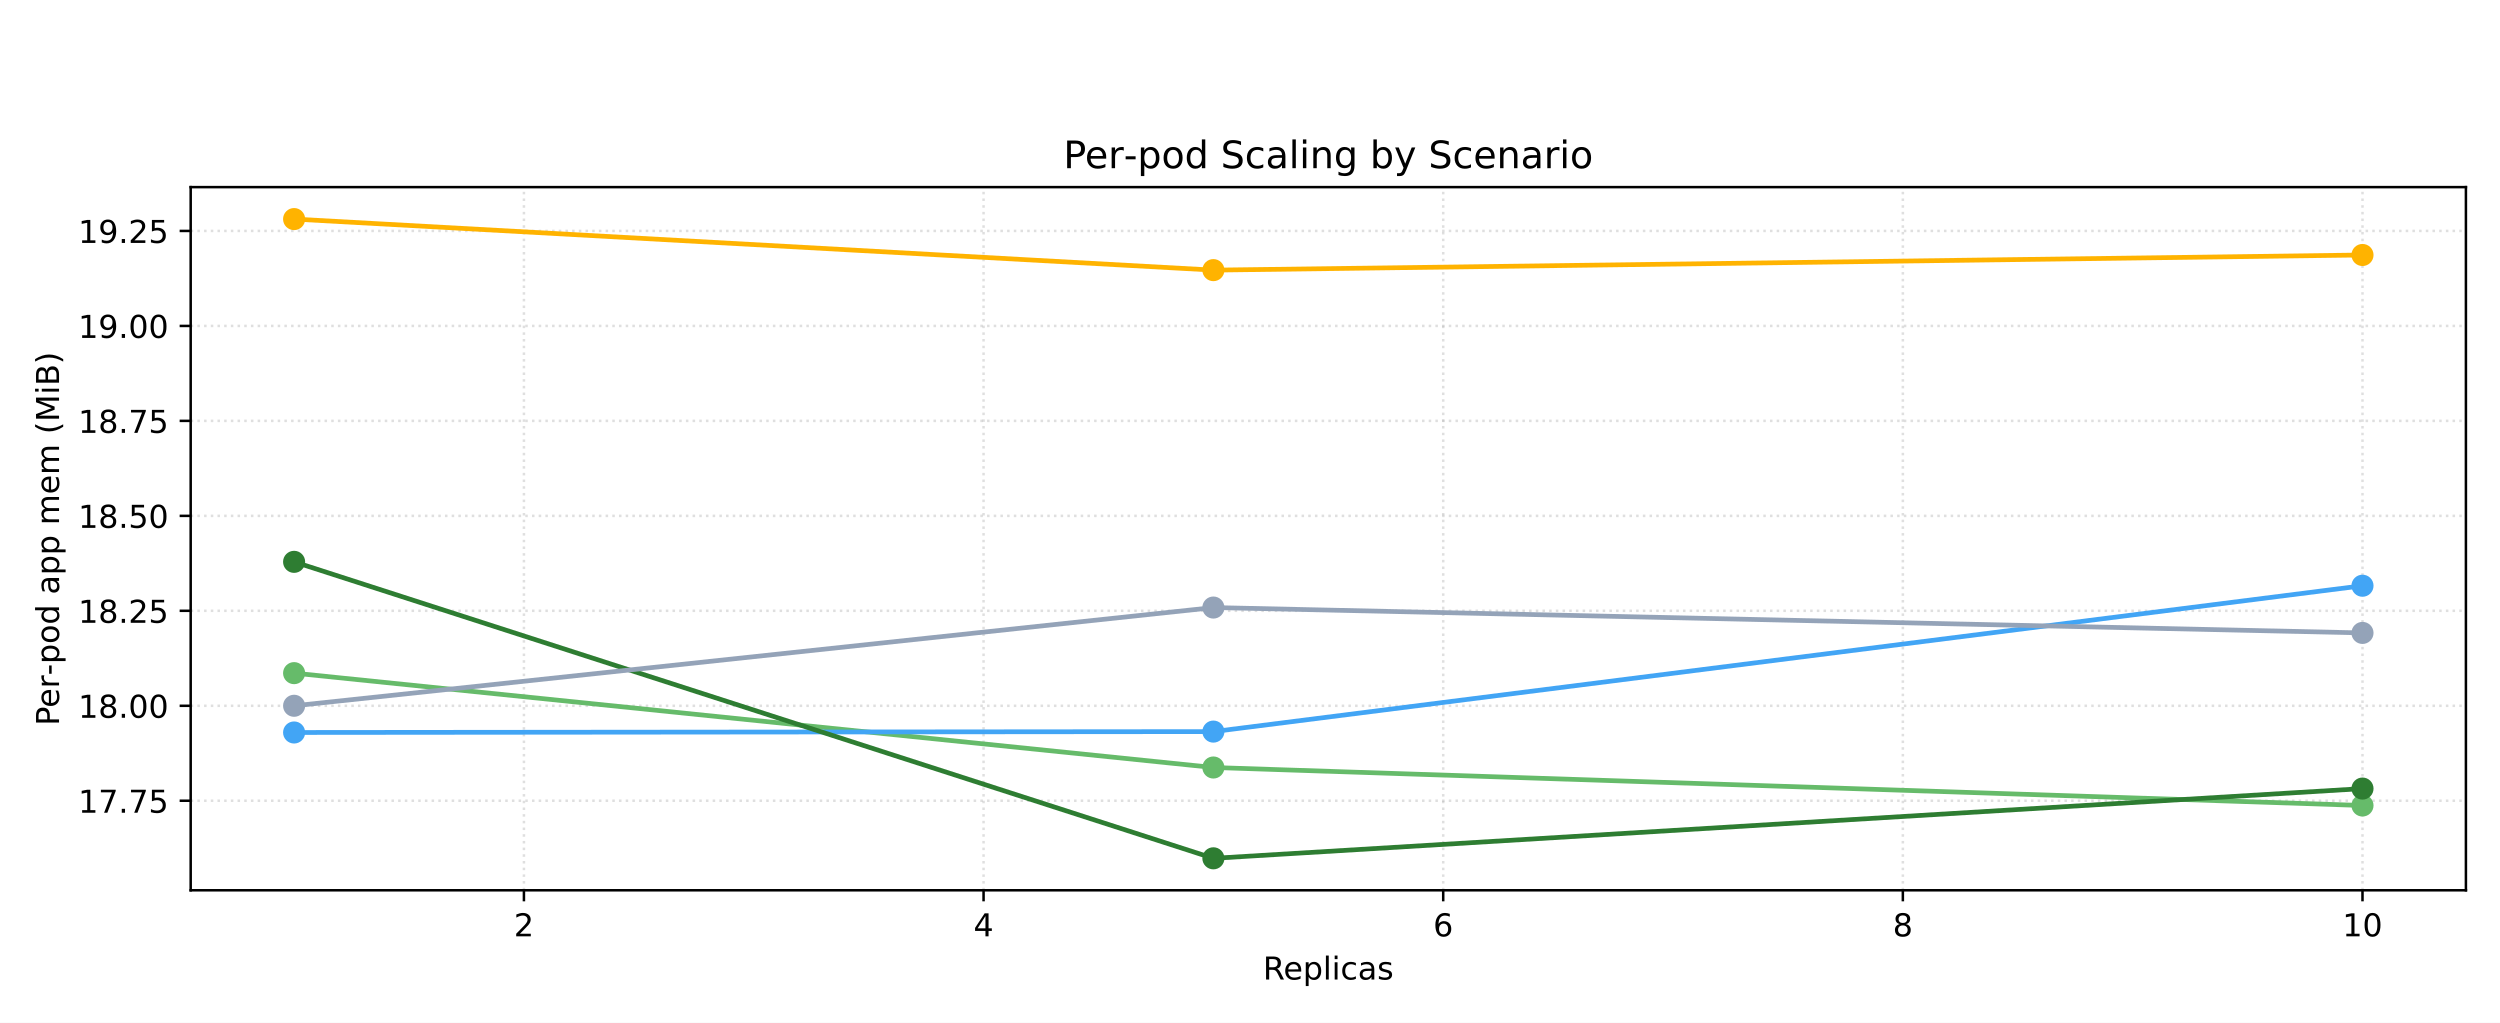
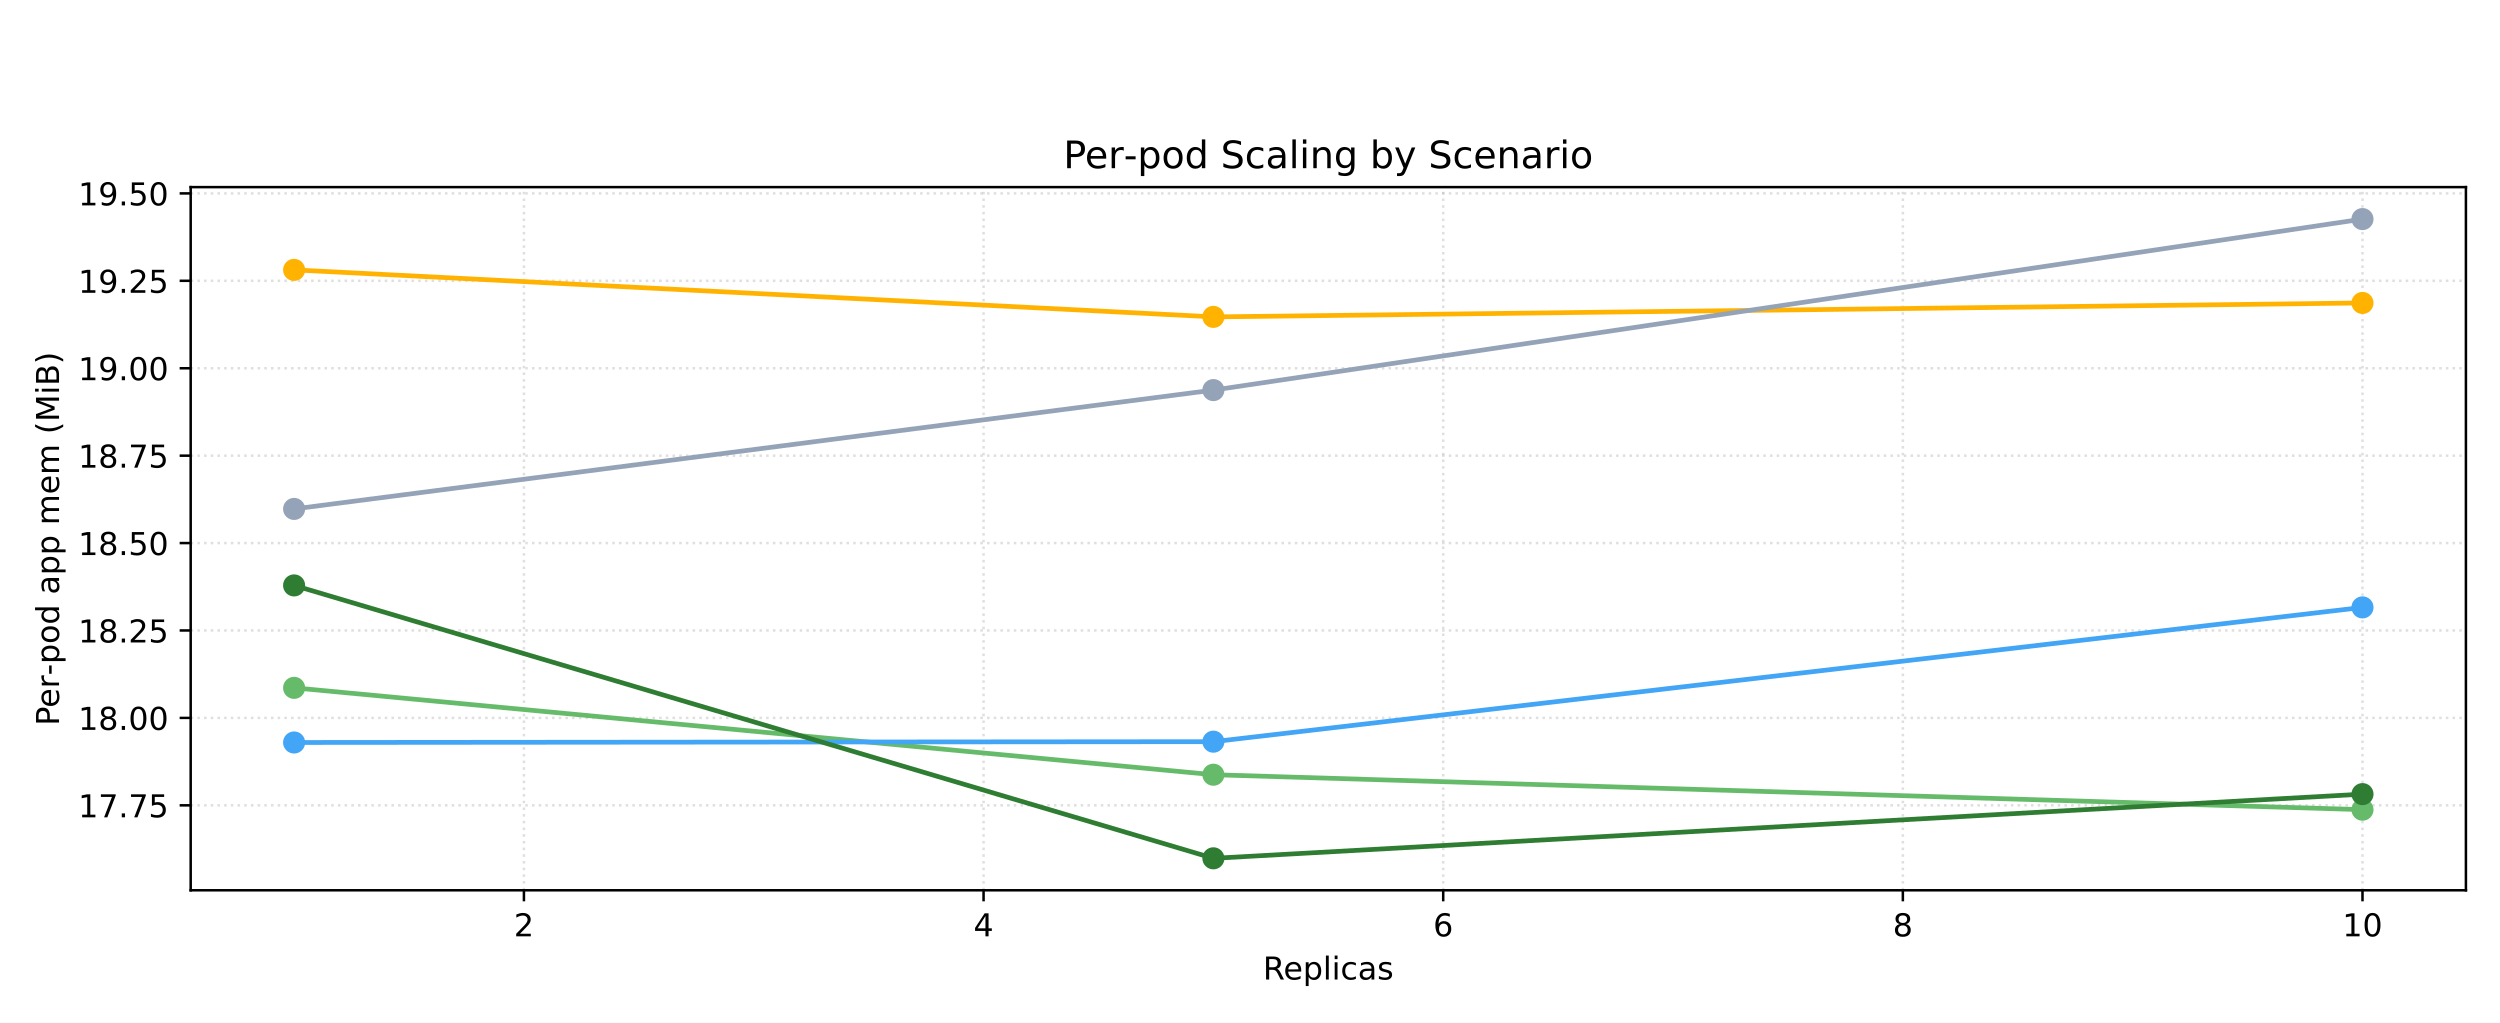
<svg xmlns="http://www.w3.org/2000/svg" xmlns:xlink="http://www.w3.org/1999/xlink" width="792pt" height="324pt" viewBox="0 0 792 324" version="1.1">
  <defs>
    <style type="text/css">*{stroke-linejoin: round; stroke-linecap: butt}</style>
  </defs>
  <g id="figure_1">
    <g id="patch_1">
      <path d="M 0 324  L 792 324  L 792 0  L 0 0  z " style="fill: #ffffff" />
    </g>
    <g id="axes_1">
      <g id="patch_2">
        <path d="M 60.41 282.04  L 781.2 282.04  L 781.2 59.28  L 60.41 59.28  z " style="fill: #ffffff" />
      </g>
      <g id="matplotlib.axis_1">
        <g id="xtick_1">
          <g id="line2d_1">
-             <path d="M 165.98 282.04  L 165.98 59.28  " clip-path="url(#p5472595bf2)" style="fill: none; stroke-dasharray: 0.8,1.32; stroke-dashoffset: 0; stroke: #b0b0b0; stroke-opacity: 0.4; stroke-width: 0.8" />
+             <path d="M 165.98 282.04  L 165.98 59.28  " clip-path="url(#p053010a00f)" style="fill: none; stroke-dasharray: 0.8,1.32; stroke-dashoffset: 0; stroke: #b0b0b0; stroke-opacity: 0.4; stroke-width: 0.8" />
          </g>
          <g id="line2d_2">
            <defs>
-               <path id="m12440992dd" d="M 0 0  L 0 3.5  " style="stroke: #000000; stroke-width: 0.8" />
+               <path id="m507a4acd83" d="M 0 0  L 0 3.5  " style="stroke: #000000; stroke-width: 0.8" />
            </defs>
            <g>
-               <use xlink:href="#m12440992dd" x="165.98" y="282.04" style="stroke: #000000; stroke-width: 0.8" />
+               <use xlink:href="#m507a4acd83" x="165.98" y="282.04" style="stroke: #000000; stroke-width: 0.8" />
            </g>
          </g>
          <g id="text_1">
            <g transform="translate(162.799 296.6384) scale(0.1 -0.1)">
              <defs>
                <path id="DejaVuSans-32" d="M 1228 531  L 3431 531  L 3431 0  L 469 0  L 469 531  Q 828 903 1448 1529  Q 2069 2156 2228 2338  Q 2531 2678 2651 2914  Q 2772 3150 2772 3378  Q 2772 3750 2511 3984  Q 2250 4219 1831 4219  Q 1534 4219 1204 4116  Q 875 4013 500 3803  L 500 4441  Q 881 4594 1212 4672  Q 1544 4750 1819 4750  Q 2544 4750 2975 4387  Q 3406 4025 3406 3419  Q 3406 3131 3298 2873  Q 3191 2616 2906 2266  Q 2828 2175 2409 1742  Q 1991 1309 1228 531  z " transform="scale(0.015625)" />
              </defs>
              <use xlink:href="#DejaVuSans-32" />
            </g>
          </g>
        </g>
        <g id="xtick_2">
          <g id="line2d_3">
-             <path d="M 311.594 282.04  L 311.594 59.28  " clip-path="url(#p5472595bf2)" style="fill: none; stroke-dasharray: 0.8,1.32; stroke-dashoffset: 0; stroke: #b0b0b0; stroke-opacity: 0.4; stroke-width: 0.8" />
+             <path d="M 311.594 282.04  L 311.594 59.28  " clip-path="url(#p053010a00f)" style="fill: none; stroke-dasharray: 0.8,1.32; stroke-dashoffset: 0; stroke: #b0b0b0; stroke-opacity: 0.4; stroke-width: 0.8" />
          </g>
          <g id="line2d_4">
            <g>
-               <use xlink:href="#m12440992dd" x="311.594" y="282.04" style="stroke: #000000; stroke-width: 0.8" />
+               <use xlink:href="#m507a4acd83" x="311.594" y="282.04" style="stroke: #000000; stroke-width: 0.8" />
            </g>
          </g>
          <g id="text_2">
            <g transform="translate(308.4131 296.6384) scale(0.1 -0.1)">
              <defs>
                <path id="DejaVuSans-34" d="M 2419 4116  L 825 1625  L 2419 1625  L 2419 4116  z M 2253 4666  L 3047 4666  L 3047 1625  L 3713 1625  L 3713 1100  L 3047 1100  L 3047 0  L 2419 0  L 2419 1100  L 313 1100  L 313 1709  L 2253 4666  z " transform="scale(0.015625)" />
              </defs>
              <use xlink:href="#DejaVuSans-34" />
            </g>
          </g>
        </g>
        <g id="xtick_3">
          <g id="line2d_5">
-             <path d="M 457.209 282.04  L 457.209 59.28  " clip-path="url(#p5472595bf2)" style="fill: none; stroke-dasharray: 0.8,1.32; stroke-dashoffset: 0; stroke: #b0b0b0; stroke-opacity: 0.4; stroke-width: 0.8" />
+             <path d="M 457.209 282.04  L 457.209 59.28  " clip-path="url(#p053010a00f)" style="fill: none; stroke-dasharray: 0.8,1.32; stroke-dashoffset: 0; stroke: #b0b0b0; stroke-opacity: 0.4; stroke-width: 0.8" />
          </g>
          <g id="line2d_6">
            <g>
-               <use xlink:href="#m12440992dd" x="457.209" y="282.04" style="stroke: #000000; stroke-width: 0.8" />
+               <use xlink:href="#m507a4acd83" x="457.209" y="282.04" style="stroke: #000000; stroke-width: 0.8" />
            </g>
          </g>
          <g id="text_3">
            <g transform="translate(454.0273 296.6384) scale(0.1 -0.1)">
              <defs>
                <path id="DejaVuSans-36" d="M 2113 2584  Q 1688 2584 1439 2293  Q 1191 2003 1191 1497  Q 1191 994 1439 701  Q 1688 409 2113 409  Q 2538 409 2786 701  Q 3034 994 3034 1497  Q 3034 2003 2786 2293  Q 2538 2584 2113 2584  z M 3366 4563  L 3366 3988  Q 3128 4100 2886 4159  Q 2644 4219 2406 4219  Q 1781 4219 1451 3797  Q 1122 3375 1075 2522  Q 1259 2794 1537 2939  Q 1816 3084 2150 3084  Q 2853 3084 3261 2657  Q 3669 2231 3669 1497  Q 3669 778 3244 343  Q 2819 -91 2113 -91  Q 1303 -91 875 529  Q 447 1150 447 2328  Q 447 3434 972 4092  Q 1497 4750 2381 4750  Q 2619 4750 2861 4703  Q 3103 4656 3366 4563  z " transform="scale(0.015625)" />
              </defs>
              <use xlink:href="#DejaVuSans-36" />
            </g>
          </g>
        </g>
        <g id="xtick_4">
          <g id="line2d_7">
-             <path d="M 602.823 282.04  L 602.823 59.28  " clip-path="url(#p5472595bf2)" style="fill: none; stroke-dasharray: 0.8,1.32; stroke-dashoffset: 0; stroke: #b0b0b0; stroke-opacity: 0.4; stroke-width: 0.8" />
+             <path d="M 602.823 282.04  L 602.823 59.28  " clip-path="url(#p053010a00f)" style="fill: none; stroke-dasharray: 0.8,1.32; stroke-dashoffset: 0; stroke: #b0b0b0; stroke-opacity: 0.4; stroke-width: 0.8" />
          </g>
          <g id="line2d_8">
            <g>
-               <use xlink:href="#m12440992dd" x="602.823" y="282.04" style="stroke: #000000; stroke-width: 0.8" />
+               <use xlink:href="#m507a4acd83" x="602.823" y="282.04" style="stroke: #000000; stroke-width: 0.8" />
            </g>
          </g>
          <g id="text_4">
            <g transform="translate(599.6414 296.6384) scale(0.1 -0.1)">
              <defs>
                <path id="DejaVuSans-38" d="M 2034 2216  Q 1584 2216 1326 1975  Q 1069 1734 1069 1313  Q 1069 891 1326 650  Q 1584 409 2034 409  Q 2484 409 2743 651  Q 3003 894 3003 1313  Q 3003 1734 2745 1975  Q 2488 2216 2034 2216  z M 1403 2484  Q 997 2584 770 2862  Q 544 3141 544 3541  Q 544 4100 942 4425  Q 1341 4750 2034 4750  Q 2731 4750 3128 4425  Q 3525 4100 3525 3541  Q 3525 3141 3298 2862  Q 3072 2584 2669 2484  Q 3125 2378 3379 2068  Q 3634 1759 3634 1313  Q 3634 634 3220 271  Q 2806 -91 2034 -91  Q 1263 -91 848 271  Q 434 634 434 1313  Q 434 1759 690 2068  Q 947 2378 1403 2484  z M 1172 3481  Q 1172 3119 1398 2916  Q 1625 2713 2034 2713  Q 2441 2713 2670 2916  Q 2900 3119 2900 3481  Q 2900 3844 2670 4047  Q 2441 4250 2034 4250  Q 1625 4250 1398 4047  Q 1172 3844 1172 3481  z " transform="scale(0.015625)" />
              </defs>
              <use xlink:href="#DejaVuSans-38" />
            </g>
          </g>
        </g>
        <g id="xtick_5">
          <g id="line2d_9">
-             <path d="M 748.437 282.04  L 748.437 59.28  " clip-path="url(#p5472595bf2)" style="fill: none; stroke-dasharray: 0.8,1.32; stroke-dashoffset: 0; stroke: #b0b0b0; stroke-opacity: 0.4; stroke-width: 0.8" />
+             <path d="M 748.437 282.04  L 748.437 59.28  " clip-path="url(#p053010a00f)" style="fill: none; stroke-dasharray: 0.8,1.32; stroke-dashoffset: 0; stroke: #b0b0b0; stroke-opacity: 0.4; stroke-width: 0.8" />
          </g>
          <g id="line2d_10">
            <g>
-               <use xlink:href="#m12440992dd" x="748.437" y="282.04" style="stroke: #000000; stroke-width: 0.8" />
+               <use xlink:href="#m507a4acd83" x="748.437" y="282.04" style="stroke: #000000; stroke-width: 0.8" />
            </g>
          </g>
          <g id="text_5">
            <g transform="translate(742.0743 296.6384) scale(0.1 -0.1)">
              <defs>
                <path id="DejaVuSans-31" d="M 794 531  L 1825 531  L 1825 4091  L 703 3866  L 703 4441  L 1819 4666  L 2450 4666  L 2450 531  L 3481 531  L 3481 0  L 794 0  L 794 531  z " transform="scale(0.015625)" />
                <path id="DejaVuSans-30" d="M 2034 4250  Q 1547 4250 1301 3770  Q 1056 3291 1056 2328  Q 1056 1369 1301 889  Q 1547 409 2034 409  Q 2525 409 2770 889  Q 3016 1369 3016 2328  Q 3016 3291 2770 3770  Q 2525 4250 2034 4250  z M 2034 4750  Q 2819 4750 3233 4129  Q 3647 3509 3647 2328  Q 3647 1150 3233 529  Q 2819 -91 2034 -91  Q 1250 -91 836 529  Q 422 1150 422 2328  Q 422 3509 836 4129  Q 1250 4750 2034 4750  z " transform="scale(0.015625)" />
              </defs>
              <use xlink:href="#DejaVuSans-31" />
              <use xlink:href="#DejaVuSans-30" transform="translate(63.62305 0)" />
            </g>
          </g>
        </g>
        <g id="text_6">
          <g transform="translate(400.1089 310.3166) scale(0.1 -0.1)">
            <defs>
              <path id="DejaVuSans-52" d="M 2841 2188  Q 3044 2119 3236 1894  Q 3428 1669 3622 1275  L 4263 0  L 3584 0  L 2988 1197  Q 2756 1666 2539 1819  Q 2322 1972 1947 1972  L 1259 1972  L 1259 0  L 628 0  L 628 4666  L 2053 4666  Q 2853 4666 3247 4331  Q 3641 3997 3641 3322  Q 3641 2881 3436 2590  Q 3231 2300 2841 2188  z M 1259 4147  L 1259 2491  L 2053 2491  Q 2509 2491 2742 2702  Q 2975 2913 2975 3322  Q 2975 3731 2742 3939  Q 2509 4147 2053 4147  L 1259 4147  z " transform="scale(0.015625)" />
              <path id="DejaVuSans-65" d="M 3597 1894  L 3597 1613  L 953 1613  Q 991 1019 1311 708  Q 1631 397 2203 397  Q 2534 397 2845 478  Q 3156 559 3463 722  L 3463 178  Q 3153 47 2828 -22  Q 2503 -91 2169 -91  Q 1331 -91 842 396  Q 353 884 353 1716  Q 353 2575 817 3079  Q 1281 3584 2069 3584  Q 2775 3584 3186 3129  Q 3597 2675 3597 1894  z M 3022 2063  Q 3016 2534 2758 2815  Q 2500 3097 2075 3097  Q 1594 3097 1305 2825  Q 1016 2553 972 2059  L 3022 2063  z " transform="scale(0.015625)" />
              <path id="DejaVuSans-70" d="M 1159 525  L 1159 -1331  L 581 -1331  L 581 3500  L 1159 3500  L 1159 2969  Q 1341 3281 1617 3432  Q 1894 3584 2278 3584  Q 2916 3584 3314 3078  Q 3713 2572 3713 1747  Q 3713 922 3314 415  Q 2916 -91 2278 -91  Q 1894 -91 1617 61  Q 1341 213 1159 525  z M 3116 1747  Q 3116 2381 2855 2742  Q 2594 3103 2138 3103  Q 1681 3103 1420 2742  Q 1159 2381 1159 1747  Q 1159 1113 1420 752  Q 1681 391 2138 391  Q 2594 391 2855 752  Q 3116 1113 3116 1747  z " transform="scale(0.015625)" />
              <path id="DejaVuSans-6c" d="M 603 4863  L 1178 4863  L 1178 0  L 603 0  L 603 4863  z " transform="scale(0.015625)" />
              <path id="DejaVuSans-69" d="M 603 3500  L 1178 3500  L 1178 0  L 603 0  L 603 3500  z M 603 4863  L 1178 4863  L 1178 4134  L 603 4134  L 603 4863  z " transform="scale(0.015625)" />
              <path id="DejaVuSans-63" d="M 3122 3366  L 3122 2828  Q 2878 2963 2633 3030  Q 2388 3097 2138 3097  Q 1578 3097 1268 2742  Q 959 2388 959 1747  Q 959 1106 1268 751  Q 1578 397 2138 397  Q 2388 397 2633 464  Q 2878 531 3122 666  L 3122 134  Q 2881 22 2623 -34  Q 2366 -91 2075 -91  Q 1284 -91 818 406  Q 353 903 353 1747  Q 353 2603 823 3093  Q 1294 3584 2113 3584  Q 2378 3584 2631 3529  Q 2884 3475 3122 3366  z " transform="scale(0.015625)" />
              <path id="DejaVuSans-61" d="M 2194 1759  Q 1497 1759 1228 1600  Q 959 1441 959 1056  Q 959 750 1161 570  Q 1363 391 1709 391  Q 2188 391 2477 730  Q 2766 1069 2766 1631  L 2766 1759  L 2194 1759  z M 3341 1997  L 3341 0  L 2766 0  L 2766 531  Q 2569 213 2275 61  Q 1981 -91 1556 -91  Q 1019 -91 701 211  Q 384 513 384 1019  Q 384 1609 779 1909  Q 1175 2209 1959 2209  L 2766 2209  L 2766 2266  Q 2766 2663 2505 2880  Q 2244 3097 1772 3097  Q 1472 3097 1187 3025  Q 903 2953 641 2809  L 641 3341  Q 956 3463 1253 3523  Q 1550 3584 1831 3584  Q 2591 3584 2966 3190  Q 3341 2797 3341 1997  z " transform="scale(0.015625)" />
              <path id="DejaVuSans-73" d="M 2834 3397  L 2834 2853  Q 2591 2978 2328 3040  Q 2066 3103 1784 3103  Q 1356 3103 1142 2972  Q 928 2841 928 2578  Q 928 2378 1081 2264  Q 1234 2150 1697 2047  L 1894 2003  Q 2506 1872 2764 1633  Q 3022 1394 3022 966  Q 3022 478 2636 193  Q 2250 -91 1575 -91  Q 1294 -91 989 -36  Q 684 19 347 128  L 347 722  Q 666 556 975 473  Q 1284 391 1588 391  Q 1994 391 2212 530  Q 2431 669 2431 922  Q 2431 1156 2273 1281  Q 2116 1406 1581 1522  L 1381 1569  Q 847 1681 609 1914  Q 372 2147 372 2553  Q 372 3047 722 3315  Q 1072 3584 1716 3584  Q 2034 3584 2315 3537  Q 2597 3491 2834 3397  z " transform="scale(0.015625)" />
            </defs>
            <use xlink:href="#DejaVuSans-52" />
            <use xlink:href="#DejaVuSans-65" transform="translate(64.98242 0)" />
            <use xlink:href="#DejaVuSans-70" transform="translate(126.5059 0)" />
            <use xlink:href="#DejaVuSans-6c" transform="translate(189.9824 0)" />
            <use xlink:href="#DejaVuSans-69" transform="translate(217.7656 0)" />
            <use xlink:href="#DejaVuSans-63" transform="translate(245.5488 0)" />
            <use xlink:href="#DejaVuSans-61" transform="translate(300.5293 0)" />
            <use xlink:href="#DejaVuSans-73" transform="translate(361.8086 0)" />
          </g>
        </g>
      </g>
      <g id="matplotlib.axis_2">
        <g id="ytick_1">
          <g id="line2d_11">
-             <path d="M 60.41 253.676  L 781.2 253.676  " clip-path="url(#p5472595bf2)" style="fill: none; stroke-dasharray: 0.8,1.32; stroke-dashoffset: 0; stroke: #b0b0b0; stroke-opacity: 0.4; stroke-width: 0.8" />
+             <path d="M 60.41 255.125  L 781.2 255.125  " clip-path="url(#p053010a00f)" style="fill: none; stroke-dasharray: 0.8,1.32; stroke-dashoffset: 0; stroke: #b0b0b0; stroke-opacity: 0.4; stroke-width: 0.8" />
          </g>
          <g id="line2d_12">
            <defs>
-               <path id="md1fc1306d4" d="M 0 0  L -3.5 0  " style="stroke: #000000; stroke-width: 0.8" />
+               <path id="mebb1ae90c2" d="M 0 0  L -3.5 0  " style="stroke: #000000; stroke-width: 0.8" />
            </defs>
            <g>
-               <use xlink:href="#md1fc1306d4" x="60.41" y="253.676" style="stroke: #000000; stroke-width: 0.8" />
+               <use xlink:href="#mebb1ae90c2" x="60.41" y="255.125" style="stroke: #000000; stroke-width: 0.8" />
            </g>
          </g>
          <g id="text_7">
-             <g transform="translate(24.78187 257.4748) scale(0.1 -0.1)">
+             <g transform="translate(24.78187 258.9245) scale(0.1 -0.1)">
              <defs>
                <path id="DejaVuSans-37" d="M 525 4666  L 3525 4666  L 3525 4397  L 1831 0  L 1172 0  L 2766 4134  L 525 4134  L 525 4666  z " transform="scale(0.015625)" />
                <path id="DejaVuSans-2e" d="M 684 794  L 1344 794  L 1344 0  L 684 0  L 684 794  z " transform="scale(0.015625)" />
                <path id="DejaVuSans-35" d="M 691 4666  L 3169 4666  L 3169 4134  L 1269 4134  L 1269 2991  Q 1406 3038 1543 3061  Q 1681 3084 1819 3084  Q 2600 3084 3056 2656  Q 3513 2228 3513 1497  Q 3513 744 3044 326  Q 2575 -91 1722 -91  Q 1428 -91 1123 -41  Q 819 9 494 109  L 494 744  Q 775 591 1075 516  Q 1375 441 1709 441  Q 2250 441 2565 725  Q 2881 1009 2881 1497  Q 2881 1984 2565 2268  Q 2250 2553 1709 2553  Q 1456 2553 1204 2497  Q 953 2441 691 2322  L 691 4666  z " transform="scale(0.015625)" />
              </defs>
              <use xlink:href="#DejaVuSans-31" />
              <use xlink:href="#DejaVuSans-37" transform="translate(63.62305 0)" />
              <use xlink:href="#DejaVuSans-2e" transform="translate(127.2461 0)" />
              <use xlink:href="#DejaVuSans-37" transform="translate(159.0332 0)" />
              <use xlink:href="#DejaVuSans-35" transform="translate(222.6562 0)" />
            </g>
          </g>
        </g>
        <g id="ytick_2">
          <g id="line2d_13">
-             <path d="M 60.41 223.591  L 781.2 223.591  " clip-path="url(#p5472595bf2)" style="fill: none; stroke-dasharray: 0.8,1.32; stroke-dashoffset: 0; stroke: #b0b0b0; stroke-opacity: 0.4; stroke-width: 0.8" />
+             <path d="M 60.41 227.432  L 781.2 227.432  " clip-path="url(#p053010a00f)" style="fill: none; stroke-dasharray: 0.8,1.32; stroke-dashoffset: 0; stroke: #b0b0b0; stroke-opacity: 0.4; stroke-width: 0.8" />
          </g>
          <g id="line2d_14">
            <g>
-               <use xlink:href="#md1fc1306d4" x="60.41" y="223.591" style="stroke: #000000; stroke-width: 0.8" />
+               <use xlink:href="#mebb1ae90c2" x="60.41" y="227.432" style="stroke: #000000; stroke-width: 0.8" />
            </g>
          </g>
          <g id="text_8">
-             <g transform="translate(24.78187 227.3899) scale(0.1 -0.1)">
+             <g transform="translate(24.78187 231.231) scale(0.1 -0.1)">
              <use xlink:href="#DejaVuSans-31" />
              <use xlink:href="#DejaVuSans-38" transform="translate(63.62305 0)" />
              <use xlink:href="#DejaVuSans-2e" transform="translate(127.2461 0)" />
              <use xlink:href="#DejaVuSans-30" transform="translate(159.0332 0)" />
              <use xlink:href="#DejaVuSans-30" transform="translate(222.6562 0)" />
            </g>
          </g>
        </g>
        <g id="ytick_3">
          <g id="line2d_15">
-             <path d="M 60.41 193.506  L 781.2 193.506  " clip-path="url(#p5472595bf2)" style="fill: none; stroke-dasharray: 0.8,1.32; stroke-dashoffset: 0; stroke: #b0b0b0; stroke-opacity: 0.4; stroke-width: 0.8" />
+             <path d="M 60.41 199.738  L 781.2 199.738  " clip-path="url(#p053010a00f)" style="fill: none; stroke-dasharray: 0.8,1.32; stroke-dashoffset: 0; stroke: #b0b0b0; stroke-opacity: 0.4; stroke-width: 0.8" />
          </g>
          <g id="line2d_16">
            <g>
-               <use xlink:href="#md1fc1306d4" x="60.41" y="193.506" style="stroke: #000000; stroke-width: 0.8" />
+               <use xlink:href="#mebb1ae90c2" x="60.41" y="199.738" style="stroke: #000000; stroke-width: 0.8" />
            </g>
          </g>
          <g id="text_9">
-             <g transform="translate(24.78187 197.305) scale(0.1 -0.1)">
+             <g transform="translate(24.78187 203.5374) scale(0.1 -0.1)">
              <use xlink:href="#DejaVuSans-31" />
              <use xlink:href="#DejaVuSans-38" transform="translate(63.62305 0)" />
              <use xlink:href="#DejaVuSans-2e" transform="translate(127.2461 0)" />
              <use xlink:href="#DejaVuSans-32" transform="translate(159.0332 0)" />
              <use xlink:href="#DejaVuSans-35" transform="translate(222.6562 0)" />
            </g>
          </g>
        </g>
        <g id="ytick_4">
          <g id="line2d_17">
-             <path d="M 60.41 163.421  L 781.2 163.421  " clip-path="url(#p5472595bf2)" style="fill: none; stroke-dasharray: 0.8,1.32; stroke-dashoffset: 0; stroke: #b0b0b0; stroke-opacity: 0.4; stroke-width: 0.8" />
+             <path d="M 60.41 172.045  L 781.2 172.045  " clip-path="url(#p053010a00f)" style="fill: none; stroke-dasharray: 0.8,1.32; stroke-dashoffset: 0; stroke: #b0b0b0; stroke-opacity: 0.4; stroke-width: 0.8" />
          </g>
          <g id="line2d_18">
            <g>
-               <use xlink:href="#md1fc1306d4" x="60.41" y="163.421" style="stroke: #000000; stroke-width: 0.8" />
+               <use xlink:href="#mebb1ae90c2" x="60.41" y="172.045" style="stroke: #000000; stroke-width: 0.8" />
            </g>
          </g>
          <g id="text_10">
-             <g transform="translate(24.78187 167.22) scale(0.1 -0.1)">
+             <g transform="translate(24.78187 175.8439) scale(0.1 -0.1)">
              <use xlink:href="#DejaVuSans-31" />
              <use xlink:href="#DejaVuSans-38" transform="translate(63.62305 0)" />
              <use xlink:href="#DejaVuSans-2e" transform="translate(127.2461 0)" />
              <use xlink:href="#DejaVuSans-35" transform="translate(159.0332 0)" />
              <use xlink:href="#DejaVuSans-30" transform="translate(222.6562 0)" />
            </g>
          </g>
        </g>
        <g id="ytick_5">
          <g id="line2d_19">
-             <path d="M 60.41 133.336  L 781.2 133.336  " clip-path="url(#p5472595bf2)" style="fill: none; stroke-dasharray: 0.8,1.32; stroke-dashoffset: 0; stroke: #b0b0b0; stroke-opacity: 0.4; stroke-width: 0.8" />
+             <path d="M 60.41 144.351  L 781.2 144.351  " clip-path="url(#p053010a00f)" style="fill: none; stroke-dasharray: 0.8,1.32; stroke-dashoffset: 0; stroke: #b0b0b0; stroke-opacity: 0.4; stroke-width: 0.8" />
          </g>
          <g id="line2d_20">
            <g>
-               <use xlink:href="#md1fc1306d4" x="60.41" y="133.336" style="stroke: #000000; stroke-width: 0.8" />
+               <use xlink:href="#mebb1ae90c2" x="60.41" y="144.351" style="stroke: #000000; stroke-width: 0.8" />
            </g>
          </g>
          <g id="text_11">
-             <g transform="translate(24.78187 137.1351) scale(0.1 -0.1)">
+             <g transform="translate(24.78187 148.1503) scale(0.1 -0.1)">
              <use xlink:href="#DejaVuSans-31" />
              <use xlink:href="#DejaVuSans-38" transform="translate(63.62305 0)" />
              <use xlink:href="#DejaVuSans-2e" transform="translate(127.2461 0)" />
              <use xlink:href="#DejaVuSans-37" transform="translate(159.0332 0)" />
              <use xlink:href="#DejaVuSans-35" transform="translate(222.6562 0)" />
            </g>
          </g>
        </g>
        <g id="ytick_6">
          <g id="line2d_21">
-             <path d="M 60.41 103.251  L 781.2 103.251  " clip-path="url(#p5472595bf2)" style="fill: none; stroke-dasharray: 0.8,1.32; stroke-dashoffset: 0; stroke: #b0b0b0; stroke-opacity: 0.4; stroke-width: 0.8" />
+             <path d="M 60.41 116.658  L 781.2 116.658  " clip-path="url(#p053010a00f)" style="fill: none; stroke-dasharray: 0.8,1.32; stroke-dashoffset: 0; stroke: #b0b0b0; stroke-opacity: 0.4; stroke-width: 0.8" />
          </g>
          <g id="line2d_22">
            <g>
-               <use xlink:href="#md1fc1306d4" x="60.41" y="103.251" style="stroke: #000000; stroke-width: 0.8" />
+               <use xlink:href="#mebb1ae90c2" x="60.41" y="116.658" style="stroke: #000000; stroke-width: 0.8" />
            </g>
          </g>
          <g id="text_12">
-             <g transform="translate(24.78187 107.0502) scale(0.1 -0.1)">
+             <g transform="translate(24.78187 120.4568) scale(0.1 -0.1)">
              <defs>
                <path id="DejaVuSans-39" d="M 703 97  L 703 672  Q 941 559 1184 500  Q 1428 441 1663 441  Q 2288 441 2617 861  Q 2947 1281 2994 2138  Q 2813 1869 2534 1725  Q 2256 1581 1919 1581  Q 1219 1581 811 2004  Q 403 2428 403 3163  Q 403 3881 828 4315  Q 1253 4750 1959 4750  Q 2769 4750 3195 4129  Q 3622 3509 3622 2328  Q 3622 1225 3098 567  Q 2575 -91 1691 -91  Q 1453 -91 1209 -44  Q 966 3 703 97  z M 1959 2075  Q 2384 2075 2632 2365  Q 2881 2656 2881 3163  Q 2881 3666 2632 3958  Q 2384 4250 1959 4250  Q 1534 4250 1286 3958  Q 1038 3666 1038 3163  Q 1038 2656 1286 2365  Q 1534 2075 1959 2075  z " transform="scale(0.015625)" />
              </defs>
              <use xlink:href="#DejaVuSans-31" />
              <use xlink:href="#DejaVuSans-39" transform="translate(63.62305 0)" />
              <use xlink:href="#DejaVuSans-2e" transform="translate(127.2461 0)" />
              <use xlink:href="#DejaVuSans-30" transform="translate(159.0332 0)" />
              <use xlink:href="#DejaVuSans-30" transform="translate(222.6562 0)" />
            </g>
          </g>
        </g>
        <g id="ytick_7">
          <g id="line2d_23">
-             <path d="M 60.41 73.166  L 781.2 73.166  " clip-path="url(#p5472595bf2)" style="fill: none; stroke-dasharray: 0.8,1.32; stroke-dashoffset: 0; stroke: #b0b0b0; stroke-opacity: 0.4; stroke-width: 0.8" />
+             <path d="M 60.41 88.964  L 781.2 88.964  " clip-path="url(#p053010a00f)" style="fill: none; stroke-dasharray: 0.8,1.32; stroke-dashoffset: 0; stroke: #b0b0b0; stroke-opacity: 0.4; stroke-width: 0.8" />
          </g>
          <g id="line2d_24">
            <g>
-               <use xlink:href="#md1fc1306d4" x="60.41" y="73.166" style="stroke: #000000; stroke-width: 0.8" />
+               <use xlink:href="#mebb1ae90c2" x="60.41" y="88.964" style="stroke: #000000; stroke-width: 0.8" />
            </g>
          </g>
          <g id="text_13">
-             <g transform="translate(24.78187 76.96529) scale(0.1 -0.1)">
+             <g transform="translate(24.78187 92.76324) scale(0.1 -0.1)">
              <use xlink:href="#DejaVuSans-31" />
              <use xlink:href="#DejaVuSans-39" transform="translate(63.62305 0)" />
              <use xlink:href="#DejaVuSans-2e" transform="translate(127.2461 0)" />
              <use xlink:href="#DejaVuSans-32" transform="translate(159.0332 0)" />
              <use xlink:href="#DejaVuSans-35" transform="translate(222.6562 0)" />
            </g>
          </g>
        </g>
-         <g id="text_14">
+         <g id="ytick_8">
+           <g id="line2d_25">
+             <path d="M 60.41 61.27  L 781.2 61.27  " clip-path="url(#p053010a00f)" style="fill: none; stroke-dasharray: 0.8,1.32; stroke-dashoffset: 0; stroke: #b0b0b0; stroke-opacity: 0.4; stroke-width: 0.8" />
+           </g>
+           <g id="line2d_26">
+             <g>
+               <use xlink:href="#mebb1ae90c2" x="60.41" y="61.27" style="stroke: #000000; stroke-width: 0.8" />
+             </g>
+           </g>
+           <g id="text_14">
+             <g transform="translate(24.78187 65.06969) scale(0.1 -0.1)">
+               <use xlink:href="#DejaVuSans-31" />
+               <use xlink:href="#DejaVuSans-39" transform="translate(63.62305 0)" />
+               <use xlink:href="#DejaVuSans-2e" transform="translate(127.2461 0)" />
+               <use xlink:href="#DejaVuSans-35" transform="translate(159.0332 0)" />
+               <use xlink:href="#DejaVuSans-30" transform="translate(222.6562 0)" />
+             </g>
+           </g>
+         </g>
+         <g id="text_15">
          <g transform="translate(18.70219 229.8694) rotate(-90) scale(0.1 -0.1)">
            <defs>
              <path id="DejaVuSans-50" d="M 1259 4147  L 1259 2394  L 2053 2394  Q 2494 2394 2734 2622  Q 2975 2850 2975 3272  Q 2975 3691 2734 3919  Q 2494 4147 2053 4147  L 1259 4147  z M 628 4666  L 2053 4666  Q 2838 4666 3239 4311  Q 3641 3956 3641 3272  Q 3641 2581 3239 2228  Q 2838 1875 2053 1875  L 1259 1875  L 1259 0  L 628 0  L 628 4666  z " transform="scale(0.015625)" />
              <path id="DejaVuSans-72" d="M 2631 2963  Q 2534 3019 2420 3045  Q 2306 3072 2169 3072  Q 1681 3072 1420 2755  Q 1159 2438 1159 1844  L 1159 0  L 581 0  L 581 3500  L 1159 3500  L 1159 2956  Q 1341 3275 1631 3429  Q 1922 3584 2338 3584  Q 2397 3584 2469 3576  Q 2541 3569 2628 3553  L 2631 2963  z " transform="scale(0.015625)" />
              <path id="DejaVuSans-2011" d="M 313 2009  L 1997 2009  L 1997 1497  L 313 1497  L 313 2009  z " transform="scale(0.015625)" />
              <path id="DejaVuSans-6f" d="M 1959 3097  Q 1497 3097 1228 2736  Q 959 2375 959 1747  Q 959 1119 1226 758  Q 1494 397 1959 397  Q 2419 397 2687 759  Q 2956 1122 2956 1747  Q 2956 2369 2687 2733  Q 2419 3097 1959 3097  z M 1959 3584  Q 2709 3584 3137 3096  Q 3566 2609 3566 1747  Q 3566 888 3137 398  Q 2709 -91 1959 -91  Q 1206 -91 779 398  Q 353 888 353 1747  Q 353 2609 779 3096  Q 1206 3584 1959 3584  z " transform="scale(0.015625)" />
              <path id="DejaVuSans-64" d="M 2906 2969  L 2906 4863  L 3481 4863  L 3481 0  L 2906 0  L 2906 525  Q 2725 213 2448 61  Q 2172 -91 1784 -91  Q 1150 -91 751 415  Q 353 922 353 1747  Q 353 2572 751 3078  Q 1150 3584 1784 3584  Q 2172 3584 2448 3432  Q 2725 3281 2906 2969  z M 947 1747  Q 947 1113 1208 752  Q 1469 391 1925 391  Q 2381 391 2643 752  Q 2906 1113 2906 1747  Q 2906 2381 2643 2742  Q 2381 3103 1925 3103  Q 1469 3103 1208 2742  Q 947 2381 947 1747  z " transform="scale(0.015625)" />
              <path id="DejaVuSans-20" transform="scale(0.015625)" />
              <path id="DejaVuSans-6d" d="M 3328 2828  Q 3544 3216 3844 3400  Q 4144 3584 4550 3584  Q 5097 3584 5394 3201  Q 5691 2819 5691 2113  L 5691 0  L 5113 0  L 5113 2094  Q 5113 2597 4934 2840  Q 4756 3084 4391 3084  Q 3944 3084 3684 2787  Q 3425 2491 3425 1978  L 3425 0  L 2847 0  L 2847 2094  Q 2847 2600 2669 2842  Q 2491 3084 2119 3084  Q 1678 3084 1418 2786  Q 1159 2488 1159 1978  L 1159 0  L 581 0  L 581 3500  L 1159 3500  L 1159 2956  Q 1356 3278 1631 3431  Q 1906 3584 2284 3584  Q 2666 3584 2933 3390  Q 3200 3197 3328 2828  z " transform="scale(0.015625)" />
              <path id="DejaVuSans-28" d="M 1984 4856  Q 1566 4138 1362 3434  Q 1159 2731 1159 2009  Q 1159 1288 1364 580  Q 1569 -128 1984 -844  L 1484 -844  Q 1016 -109 783 600  Q 550 1309 550 2009  Q 550 2706 781 3412  Q 1013 4119 1484 4856  L 1984 4856  z " transform="scale(0.015625)" />
              <path id="DejaVuSans-4d" d="M 628 4666  L 1569 4666  L 2759 1491  L 3956 4666  L 4897 4666  L 4897 0  L 4281 0  L 4281 4097  L 3078 897  L 2444 897  L 1241 4097  L 1241 0  L 628 0  L 628 4666  z " transform="scale(0.015625)" />
              <path id="DejaVuSans-42" d="M 1259 2228  L 1259 519  L 2272 519  Q 2781 519 3026 730  Q 3272 941 3272 1375  Q 3272 1813 3026 2020  Q 2781 2228 2272 2228  L 1259 2228  z M 1259 4147  L 1259 2741  L 2194 2741  Q 2656 2741 2882 2914  Q 3109 3088 3109 3444  Q 3109 3797 2882 3972  Q 2656 4147 2194 4147  L 1259 4147  z M 628 4666  L 2241 4666  Q 2963 4666 3353 4366  Q 3744 4066 3744 3513  Q 3744 3084 3544 2831  Q 3344 2578 2956 2516  Q 3422 2416 3680 2098  Q 3938 1781 3938 1306  Q 3938 681 3513 340  Q 3088 0 2303 0  L 628 0  L 628 4666  z " transform="scale(0.015625)" />
              <path id="DejaVuSans-29" d="M 513 4856  L 1013 4856  Q 1481 4119 1714 3412  Q 1947 2706 1947 2009  Q 1947 1309 1714 600  Q 1481 -109 1013 -844  L 513 -844  Q 928 -128 1133 580  Q 1338 1288 1338 2009  Q 1338 2731 1133 3434  Q 928 4138 513 4856  z " transform="scale(0.015625)" />
            </defs>
            <use xlink:href="#DejaVuSans-50" />
            <use xlink:href="#DejaVuSans-65" transform="translate(56.67773 0)" />
            <use xlink:href="#DejaVuSans-72" transform="translate(118.2012 0)" />
            <use xlink:href="#DejaVuSans-2011" transform="translate(159.3145 0)" />
            <use xlink:href="#DejaVuSans-70" transform="translate(195.3984 0)" />
            <use xlink:href="#DejaVuSans-6f" transform="translate(258.875 0)" />
            <use xlink:href="#DejaVuSans-64" transform="translate(320.0566 0)" />
            <use xlink:href="#DejaVuSans-20" transform="translate(383.5332 0)" />
            <use xlink:href="#DejaVuSans-61" transform="translate(415.3203 0)" />
            <use xlink:href="#DejaVuSans-70" transform="translate(476.5996 0)" />
            <use xlink:href="#DejaVuSans-70" transform="translate(540.0762 0)" />
            <use xlink:href="#DejaVuSans-20" transform="translate(603.5527 0)" />
            <use xlink:href="#DejaVuSans-6d" transform="translate(635.3398 0)" />
            <use xlink:href="#DejaVuSans-65" transform="translate(732.752 0)" />
            <use xlink:href="#DejaVuSans-6d" transform="translate(794.2754 0)" />
            <use xlink:href="#DejaVuSans-20" transform="translate(891.6875 0)" />
            <use xlink:href="#DejaVuSans-28" transform="translate(923.4746 0)" />
            <use xlink:href="#DejaVuSans-4d" transform="translate(962.4883 0)" />
            <use xlink:href="#DejaVuSans-69" transform="translate(1048.768 0)" />
            <use xlink:href="#DejaVuSans-42" transform="translate(1076.551 0)" />
            <use xlink:href="#DejaVuSans-29" transform="translate(1145.154 0)" />
          </g>
        </g>
      </g>
-       <g id="line2d_25">
-         <path d="M 93.173 213.249  L 384.401 243.146  L 748.437 255.18  " clip-path="url(#p5472595bf2)" style="fill: none; stroke: #66bb6a; stroke-width: 1.5; stroke-linecap: square" />
+       <g id="line2d_27">
+         <path d="M 93.173 217.912  L 384.401 245.433  L 748.437 256.51  " clip-path="url(#p053010a00f)" style="fill: none; stroke: #66bb6a; stroke-width: 1.5; stroke-linecap: square" />
        <defs>
-           <path id="me536256f1d" d="M 0 3  C 0.796 3 1.559 2.684 2.121 2.121  C 2.684 1.559 3 0.796 3 0  C 3 -0.796 2.684 -1.559 2.121 -2.121  C 1.559 -2.684 0.796 -3 0 -3  C -0.796 -3 -1.559 -2.684 -2.121 -2.121  C -2.684 -1.559 -3 -0.796 -3 0  C -3 0.796 -2.684 1.559 -2.121 2.121  C -1.559 2.684 -0.796 3 0 3  z " style="stroke: #66bb6a" />
+           <path id="mcbc42787f9" d="M 0 3  C 0.796 3 1.559 2.684 2.121 2.121  C 2.684 1.559 3 0.796 3 0  C 3 -0.796 2.684 -1.559 2.121 -2.121  C 1.559 -2.684 0.796 -3 0 -3  C -0.796 -3 -1.559 -2.684 -2.121 -2.121  C -2.684 -1.559 -3 -0.796 -3 0  C -3 0.796 -2.684 1.559 -2.121 2.121  C -1.559 2.684 -0.796 3 0 3  z " style="stroke: #66bb6a" />
        </defs>
-         <g clip-path="url(#p5472595bf2)">
-           <use xlink:href="#me536256f1d" x="93.173" y="213.249" style="fill: #66bb6a; stroke: #66bb6a" />
-           <use xlink:href="#me536256f1d" x="384.401" y="243.146" style="fill: #66bb6a; stroke: #66bb6a" />
-           <use xlink:href="#me536256f1d" x="748.437" y="255.18" style="fill: #66bb6a; stroke: #66bb6a" />
-         </g>
-       </g>
-       <g id="line2d_26">
-         <path d="M 93.173 232.052  L 384.401 231.77  L 748.437 185.561  " clip-path="url(#p5472595bf2)" style="fill: none; stroke: #42a5f5; stroke-width: 1.5; stroke-linecap: square" />
+         <g clip-path="url(#p053010a00f)">
+           <use xlink:href="#mcbc42787f9" x="93.173" y="217.912" style="fill: #66bb6a; stroke: #66bb6a" />
+           <use xlink:href="#mcbc42787f9" x="384.401" y="245.433" style="fill: #66bb6a; stroke: #66bb6a" />
+           <use xlink:href="#mcbc42787f9" x="748.437" y="256.51" style="fill: #66bb6a; stroke: #66bb6a" />
+         </g>
+       </g>
+       <g id="line2d_28">
+         <path d="M 93.173 235.221  L 384.401 234.961  L 748.437 192.425  " clip-path="url(#p053010a00f)" style="fill: none; stroke: #42a5f5; stroke-width: 1.5; stroke-linecap: square" />
        <defs>
-           <path id="mff08a3d40e" d="M 0 3  C 0.796 3 1.559 2.684 2.121 2.121  C 2.684 1.559 3 0.796 3 0  C 3 -0.796 2.684 -1.559 2.121 -2.121  C 1.559 -2.684 0.796 -3 0 -3  C -0.796 -3 -1.559 -2.684 -2.121 -2.121  C -2.684 -1.559 -3 -0.796 -3 0  C -3 0.796 -2.684 1.559 -2.121 2.121  C -1.559 2.684 -0.796 3 0 3  z " style="stroke: #42a5f5" />
+           <path id="m5ff0fc2e37" d="M 0 3  C 0.796 3 1.559 2.684 2.121 2.121  C 2.684 1.559 3 0.796 3 0  C 3 -0.796 2.684 -1.559 2.121 -2.121  C 1.559 -2.684 0.796 -3 0 -3  C -0.796 -3 -1.559 -2.684 -2.121 -2.121  C -2.684 -1.559 -3 -0.796 -3 0  C -3 0.796 -2.684 1.559 -2.121 2.121  C -1.559 2.684 -0.796 3 0 3  z " style="stroke: #42a5f5" />
        </defs>
-         <g clip-path="url(#p5472595bf2)">
-           <use xlink:href="#mff08a3d40e" x="93.173" y="232.052" style="fill: #42a5f5; stroke: #42a5f5" />
-           <use xlink:href="#mff08a3d40e" x="384.401" y="231.77" style="fill: #42a5f5; stroke: #42a5f5" />
-           <use xlink:href="#mff08a3d40e" x="748.437" y="185.561" style="fill: #42a5f5; stroke: #42a5f5" />
-         </g>
-       </g>
-       <g id="line2d_27">
-         <path d="M 93.173 177.993  L 384.401 271.915  L 748.437 249.821  " clip-path="url(#p5472595bf2)" style="fill: none; stroke: #2e7d32; stroke-width: 1.5; stroke-linecap: square" />
+         <g clip-path="url(#p053010a00f)">
+           <use xlink:href="#m5ff0fc2e37" x="93.173" y="235.221" style="fill: #42a5f5; stroke: #42a5f5" />
+           <use xlink:href="#m5ff0fc2e37" x="384.401" y="234.961" style="fill: #42a5f5; stroke: #42a5f5" />
+           <use xlink:href="#m5ff0fc2e37" x="748.437" y="192.425" style="fill: #42a5f5; stroke: #42a5f5" />
+         </g>
+       </g>
+       <g id="line2d_29">
+         <path d="M 93.173 185.459  L 384.401 271.915  L 748.437 251.577  " clip-path="url(#p053010a00f)" style="fill: none; stroke: #2e7d32; stroke-width: 1.5; stroke-linecap: square" />
        <defs>
-           <path id="m2b231fd90b" d="M 0 3  C 0.796 3 1.559 2.684 2.121 2.121  C 2.684 1.559 3 0.796 3 0  C 3 -0.796 2.684 -1.559 2.121 -2.121  C 1.559 -2.684 0.796 -3 0 -3  C -0.796 -3 -1.559 -2.684 -2.121 -2.121  C -2.684 -1.559 -3 -0.796 -3 0  C -3 0.796 -2.684 1.559 -2.121 2.121  C -1.559 2.684 -0.796 3 0 3  z " style="stroke: #2e7d32" />
+           <path id="m46031ecee2" d="M 0 3  C 0.796 3 1.559 2.684 2.121 2.121  C 2.684 1.559 3 0.796 3 0  C 3 -0.796 2.684 -1.559 2.121 -2.121  C 1.559 -2.684 0.796 -3 0 -3  C -0.796 -3 -1.559 -2.684 -2.121 -2.121  C -2.684 -1.559 -3 -0.796 -3 0  C -3 0.796 -2.684 1.559 -2.121 2.121  C -1.559 2.684 -0.796 3 0 3  z " style="stroke: #2e7d32" />
        </defs>
-         <g clip-path="url(#p5472595bf2)">
-           <use xlink:href="#m2b231fd90b" x="93.173" y="177.993" style="fill: #2e7d32; stroke: #2e7d32" />
-           <use xlink:href="#m2b231fd90b" x="384.401" y="271.915" style="fill: #2e7d32; stroke: #2e7d32" />
-           <use xlink:href="#m2b231fd90b" x="748.437" y="249.821" style="fill: #2e7d32; stroke: #2e7d32" />
-         </g>
-       </g>
-       <g id="line2d_28">
-         <path d="M 93.173 69.405  L 384.401 85.576  L 748.437 80.781  " clip-path="url(#p5472595bf2)" style="fill: none; stroke: #ffb300; stroke-width: 1.5; stroke-linecap: square" />
+         <g clip-path="url(#p053010a00f)">
+           <use xlink:href="#m46031ecee2" x="93.173" y="185.459" style="fill: #2e7d32; stroke: #2e7d32" />
+           <use xlink:href="#m46031ecee2" x="384.401" y="271.915" style="fill: #2e7d32; stroke: #2e7d32" />
+           <use xlink:href="#m46031ecee2" x="748.437" y="251.577" style="fill: #2e7d32; stroke: #2e7d32" />
+         </g>
+       </g>
+       <g id="line2d_30">
+         <path d="M 93.173 85.502  L 384.401 100.388  L 748.437 95.974  " clip-path="url(#p053010a00f)" style="fill: none; stroke: #ffb300; stroke-width: 1.5; stroke-linecap: square" />
        <defs>
-           <path id="m4a3247352f" d="M 0 3  C 0.796 3 1.559 2.684 2.121 2.121  C 2.684 1.559 3 0.796 3 0  C 3 -0.796 2.684 -1.559 2.121 -2.121  C 1.559 -2.684 0.796 -3 0 -3  C -0.796 -3 -1.559 -2.684 -2.121 -2.121  C -2.684 -1.559 -3 -0.796 -3 0  C -3 0.796 -2.684 1.559 -2.121 2.121  C -1.559 2.684 -0.796 3 0 3  z " style="stroke: #ffb300" />
+           <path id="m25f95547a4" d="M 0 3  C 0.796 3 1.559 2.684 2.121 2.121  C 2.684 1.559 3 0.796 3 0  C 3 -0.796 2.684 -1.559 2.121 -2.121  C 1.559 -2.684 0.796 -3 0 -3  C -0.796 -3 -1.559 -2.684 -2.121 -2.121  C -2.684 -1.559 -3 -0.796 -3 0  C -3 0.796 -2.684 1.559 -2.121 2.121  C -1.559 2.684 -0.796 3 0 3  z " style="stroke: #ffb300" />
        </defs>
-         <g clip-path="url(#p5472595bf2)">
-           <use xlink:href="#m4a3247352f" x="93.173" y="69.405" style="fill: #ffb300; stroke: #ffb300" />
-           <use xlink:href="#m4a3247352f" x="384.401" y="85.576" style="fill: #ffb300; stroke: #ffb300" />
-           <use xlink:href="#m4a3247352f" x="748.437" y="80.781" style="fill: #ffb300; stroke: #ffb300" />
-         </g>
-       </g>
-       <g id="line2d_29">
-         <path d="M 93.173 223.591  L 384.401 192.472  L 748.437 200.51  " clip-path="url(#p5472595bf2)" style="fill: none; stroke: #94a3b8; stroke-width: 1.5; stroke-linecap: square" />
+         <g clip-path="url(#p053010a00f)">
+           <use xlink:href="#m25f95547a4" x="93.173" y="85.502" style="fill: #ffb300; stroke: #ffb300" />
+           <use xlink:href="#m25f95547a4" x="384.401" y="100.388" style="fill: #ffb300; stroke: #ffb300" />
+           <use xlink:href="#m25f95547a4" x="748.437" y="95.974" style="fill: #ffb300; stroke: #ffb300" />
+         </g>
+       </g>
+       <g id="line2d_31">
+         <path d="M 93.173 161.227  L 384.401 123.581  L 748.437 69.405  " clip-path="url(#p053010a00f)" style="fill: none; stroke: #94a3b8; stroke-width: 1.5; stroke-linecap: square" />
        <defs>
-           <path id="m5154d2bec0" d="M 0 3  C 0.796 3 1.559 2.684 2.121 2.121  C 2.684 1.559 3 0.796 3 0  C 3 -0.796 2.684 -1.559 2.121 -2.121  C 1.559 -2.684 0.796 -3 0 -3  C -0.796 -3 -1.559 -2.684 -2.121 -2.121  C -2.684 -1.559 -3 -0.796 -3 0  C -3 0.796 -2.684 1.559 -2.121 2.121  C -1.559 2.684 -0.796 3 0 3  z " style="stroke: #94a3b8" />
+           <path id="m2ba6e32c6b" d="M 0 3  C 0.796 3 1.559 2.684 2.121 2.121  C 2.684 1.559 3 0.796 3 0  C 3 -0.796 2.684 -1.559 2.121 -2.121  C 1.559 -2.684 0.796 -3 0 -3  C -0.796 -3 -1.559 -2.684 -2.121 -2.121  C -2.684 -1.559 -3 -0.796 -3 0  C -3 0.796 -2.684 1.559 -2.121 2.121  C -1.559 2.684 -0.796 3 0 3  z " style="stroke: #94a3b8" />
        </defs>
-         <g clip-path="url(#p5472595bf2)">
-           <use xlink:href="#m5154d2bec0" x="93.173" y="223.591" style="fill: #94a3b8; stroke: #94a3b8" />
-           <use xlink:href="#m5154d2bec0" x="384.401" y="192.472" style="fill: #94a3b8; stroke: #94a3b8" />
-           <use xlink:href="#m5154d2bec0" x="748.437" y="200.51" style="fill: #94a3b8; stroke: #94a3b8" />
+         <g clip-path="url(#p053010a00f)">
+           <use xlink:href="#m2ba6e32c6b" x="93.173" y="161.227" style="fill: #94a3b8; stroke: #94a3b8" />
+           <use xlink:href="#m2ba6e32c6b" x="384.401" y="123.581" style="fill: #94a3b8; stroke: #94a3b8" />
+           <use xlink:href="#m2ba6e32c6b" x="748.437" y="69.405" style="fill: #94a3b8; stroke: #94a3b8" />
        </g>
      </g>
      <g id="patch_3">
        <path d="M 60.41 282.04  L 60.41 59.28  " style="fill: none; stroke: #000000; stroke-width: 0.8; stroke-linejoin: miter; stroke-linecap: square" />
      </g>
      <g id="patch_4">
        <path d="M 781.2 282.04  L 781.2 59.28  " style="fill: none; stroke: #000000; stroke-width: 0.8; stroke-linejoin: miter; stroke-linecap: square" />
      </g>
      <g id="patch_5">
        <path d="M 60.41 282.04  L 781.2 282.04  " style="fill: none; stroke: #000000; stroke-width: 0.8; stroke-linejoin: miter; stroke-linecap: square" />
      </g>
      <g id="patch_6">
        <path d="M 60.41 59.28  L 781.2 59.28  " style="fill: none; stroke: #000000; stroke-width: 0.8; stroke-linejoin: miter; stroke-linecap: square" />
      </g>
-       <g id="text_15">
+       <g id="text_16">
        <g transform="translate(336.8969 53.28) scale(0.12 -0.12)">
          <defs>
            <path id="DejaVuSans-53" d="M 3425 4513  L 3425 3897  Q 3066 4069 2747 4153  Q 2428 4238 2131 4238  Q 1616 4238 1336 4038  Q 1056 3838 1056 3469  Q 1056 3159 1242 3001  Q 1428 2844 1947 2747  L 2328 2669  Q 3034 2534 3370 2195  Q 3706 1856 3706 1288  Q 3706 609 3251 259  Q 2797 -91 1919 -91  Q 1588 -91 1214 -16  Q 841 59 441 206  L 441 856  Q 825 641 1194 531  Q 1563 422 1919 422  Q 2459 422 2753 634  Q 3047 847 3047 1241  Q 3047 1584 2836 1778  Q 2625 1972 2144 2069  L 1759 2144  Q 1053 2284 737 2584  Q 422 2884 422 3419  Q 422 4038 858 4394  Q 1294 4750 2059 4750  Q 2388 4750 2728 4690  Q 3069 4631 3425 4513  z " transform="scale(0.015625)" />
            <path id="DejaVuSans-6e" d="M 3513 2113  L 3513 0  L 2938 0  L 2938 2094  Q 2938 2591 2744 2837  Q 2550 3084 2163 3084  Q 1697 3084 1428 2787  Q 1159 2491 1159 1978  L 1159 0  L 581 0  L 581 3500  L 1159 3500  L 1159 2956  Q 1366 3272 1645 3428  Q 1925 3584 2291 3584  Q 2894 3584 3203 3211  Q 3513 2838 3513 2113  z " transform="scale(0.015625)" />
            <path id="DejaVuSans-67" d="M 2906 1791  Q 2906 2416 2648 2759  Q 2391 3103 1925 3103  Q 1463 3103 1205 2759  Q 947 2416 947 1791  Q 947 1169 1205 825  Q 1463 481 1925 481  Q 2391 481 2648 825  Q 2906 1169 2906 1791  z M 3481 434  Q 3481 -459 3084 -895  Q 2688 -1331 1869 -1331  Q 1566 -1331 1297 -1286  Q 1028 -1241 775 -1147  L 775 -588  Q 1028 -725 1275 -790  Q 1522 -856 1778 -856  Q 2344 -856 2625 -561  Q 2906 -266 2906 331  L 2906 616  Q 2728 306 2450 153  Q 2172 0 1784 0  Q 1141 0 747 490  Q 353 981 353 1791  Q 353 2603 747 3093  Q 1141 3584 1784 3584  Q 2172 3584 2450 3431  Q 2728 3278 2906 2969  L 2906 3500  L 3481 3500  L 3481 434  z " transform="scale(0.015625)" />
            <path id="DejaVuSans-62" d="M 3116 1747  Q 3116 2381 2855 2742  Q 2594 3103 2138 3103  Q 1681 3103 1420 2742  Q 1159 2381 1159 1747  Q 1159 1113 1420 752  Q 1681 391 2138 391  Q 2594 391 2855 752  Q 3116 1113 3116 1747  z M 1159 2969  Q 1341 3281 1617 3432  Q 1894 3584 2278 3584  Q 2916 3584 3314 3078  Q 3713 2572 3713 1747  Q 3713 922 3314 415  Q 2916 -91 2278 -91  Q 1894 -91 1617 61  Q 1341 213 1159 525  L 1159 0  L 581 0  L 581 4863  L 1159 4863  L 1159 2969  z " transform="scale(0.015625)" />
            <path id="DejaVuSans-79" d="M 2059 -325  Q 1816 -950 1584 -1140  Q 1353 -1331 966 -1331  L 506 -1331  L 506 -850  L 844 -850  Q 1081 -850 1212 -737  Q 1344 -625 1503 -206  L 1606 56  L 191 3500  L 800 3500  L 1894 763  L 2988 3500  L 3597 3500  L 2059 -325  z " transform="scale(0.015625)" />
          </defs>
          <use xlink:href="#DejaVuSans-50" />
          <use xlink:href="#DejaVuSans-65" transform="translate(56.67773 0)" />
          <use xlink:href="#DejaVuSans-72" transform="translate(118.2012 0)" />
          <use xlink:href="#DejaVuSans-2011" transform="translate(159.3145 0)" />
          <use xlink:href="#DejaVuSans-70" transform="translate(195.3984 0)" />
          <use xlink:href="#DejaVuSans-6f" transform="translate(258.875 0)" />
          <use xlink:href="#DejaVuSans-64" transform="translate(320.0566 0)" />
          <use xlink:href="#DejaVuSans-20" transform="translate(383.5332 0)" />
          <use xlink:href="#DejaVuSans-53" transform="translate(415.3203 0)" />
          <use xlink:href="#DejaVuSans-63" transform="translate(478.7969 0)" />
          <use xlink:href="#DejaVuSans-61" transform="translate(533.7773 0)" />
          <use xlink:href="#DejaVuSans-6c" transform="translate(595.0566 0)" />
          <use xlink:href="#DejaVuSans-69" transform="translate(622.8398 0)" />
          <use xlink:href="#DejaVuSans-6e" transform="translate(650.623 0)" />
          <use xlink:href="#DejaVuSans-67" transform="translate(714.002 0)" />
          <use xlink:href="#DejaVuSans-20" transform="translate(777.4785 0)" />
          <use xlink:href="#DejaVuSans-62" transform="translate(809.2656 0)" />
          <use xlink:href="#DejaVuSans-79" transform="translate(872.7422 0)" />
          <use xlink:href="#DejaVuSans-20" transform="translate(931.9219 0)" />
          <use xlink:href="#DejaVuSans-53" transform="translate(963.709 0)" />
          <use xlink:href="#DejaVuSans-63" transform="translate(1027.186 0)" />
          <use xlink:href="#DejaVuSans-65" transform="translate(1082.166 0)" />
          <use xlink:href="#DejaVuSans-6e" transform="translate(1143.689 0)" />
          <use xlink:href="#DejaVuSans-61" transform="translate(1207.068 0)" />
          <use xlink:href="#DejaVuSans-72" transform="translate(1268.348 0)" />
          <use xlink:href="#DejaVuSans-69" transform="translate(1309.461 0)" />
          <use xlink:href="#DejaVuSans-6f" transform="translate(1337.244 0)" />
        </g>
      </g>
    </g>
  </g>
  <defs>
-     <clipPath id="p5472595bf2">
+     <clipPath id="p053010a00f">
      <rect x="60.41" y="59.28" width="720.79" height="222.76" />
    </clipPath>
  </defs>
</svg>
